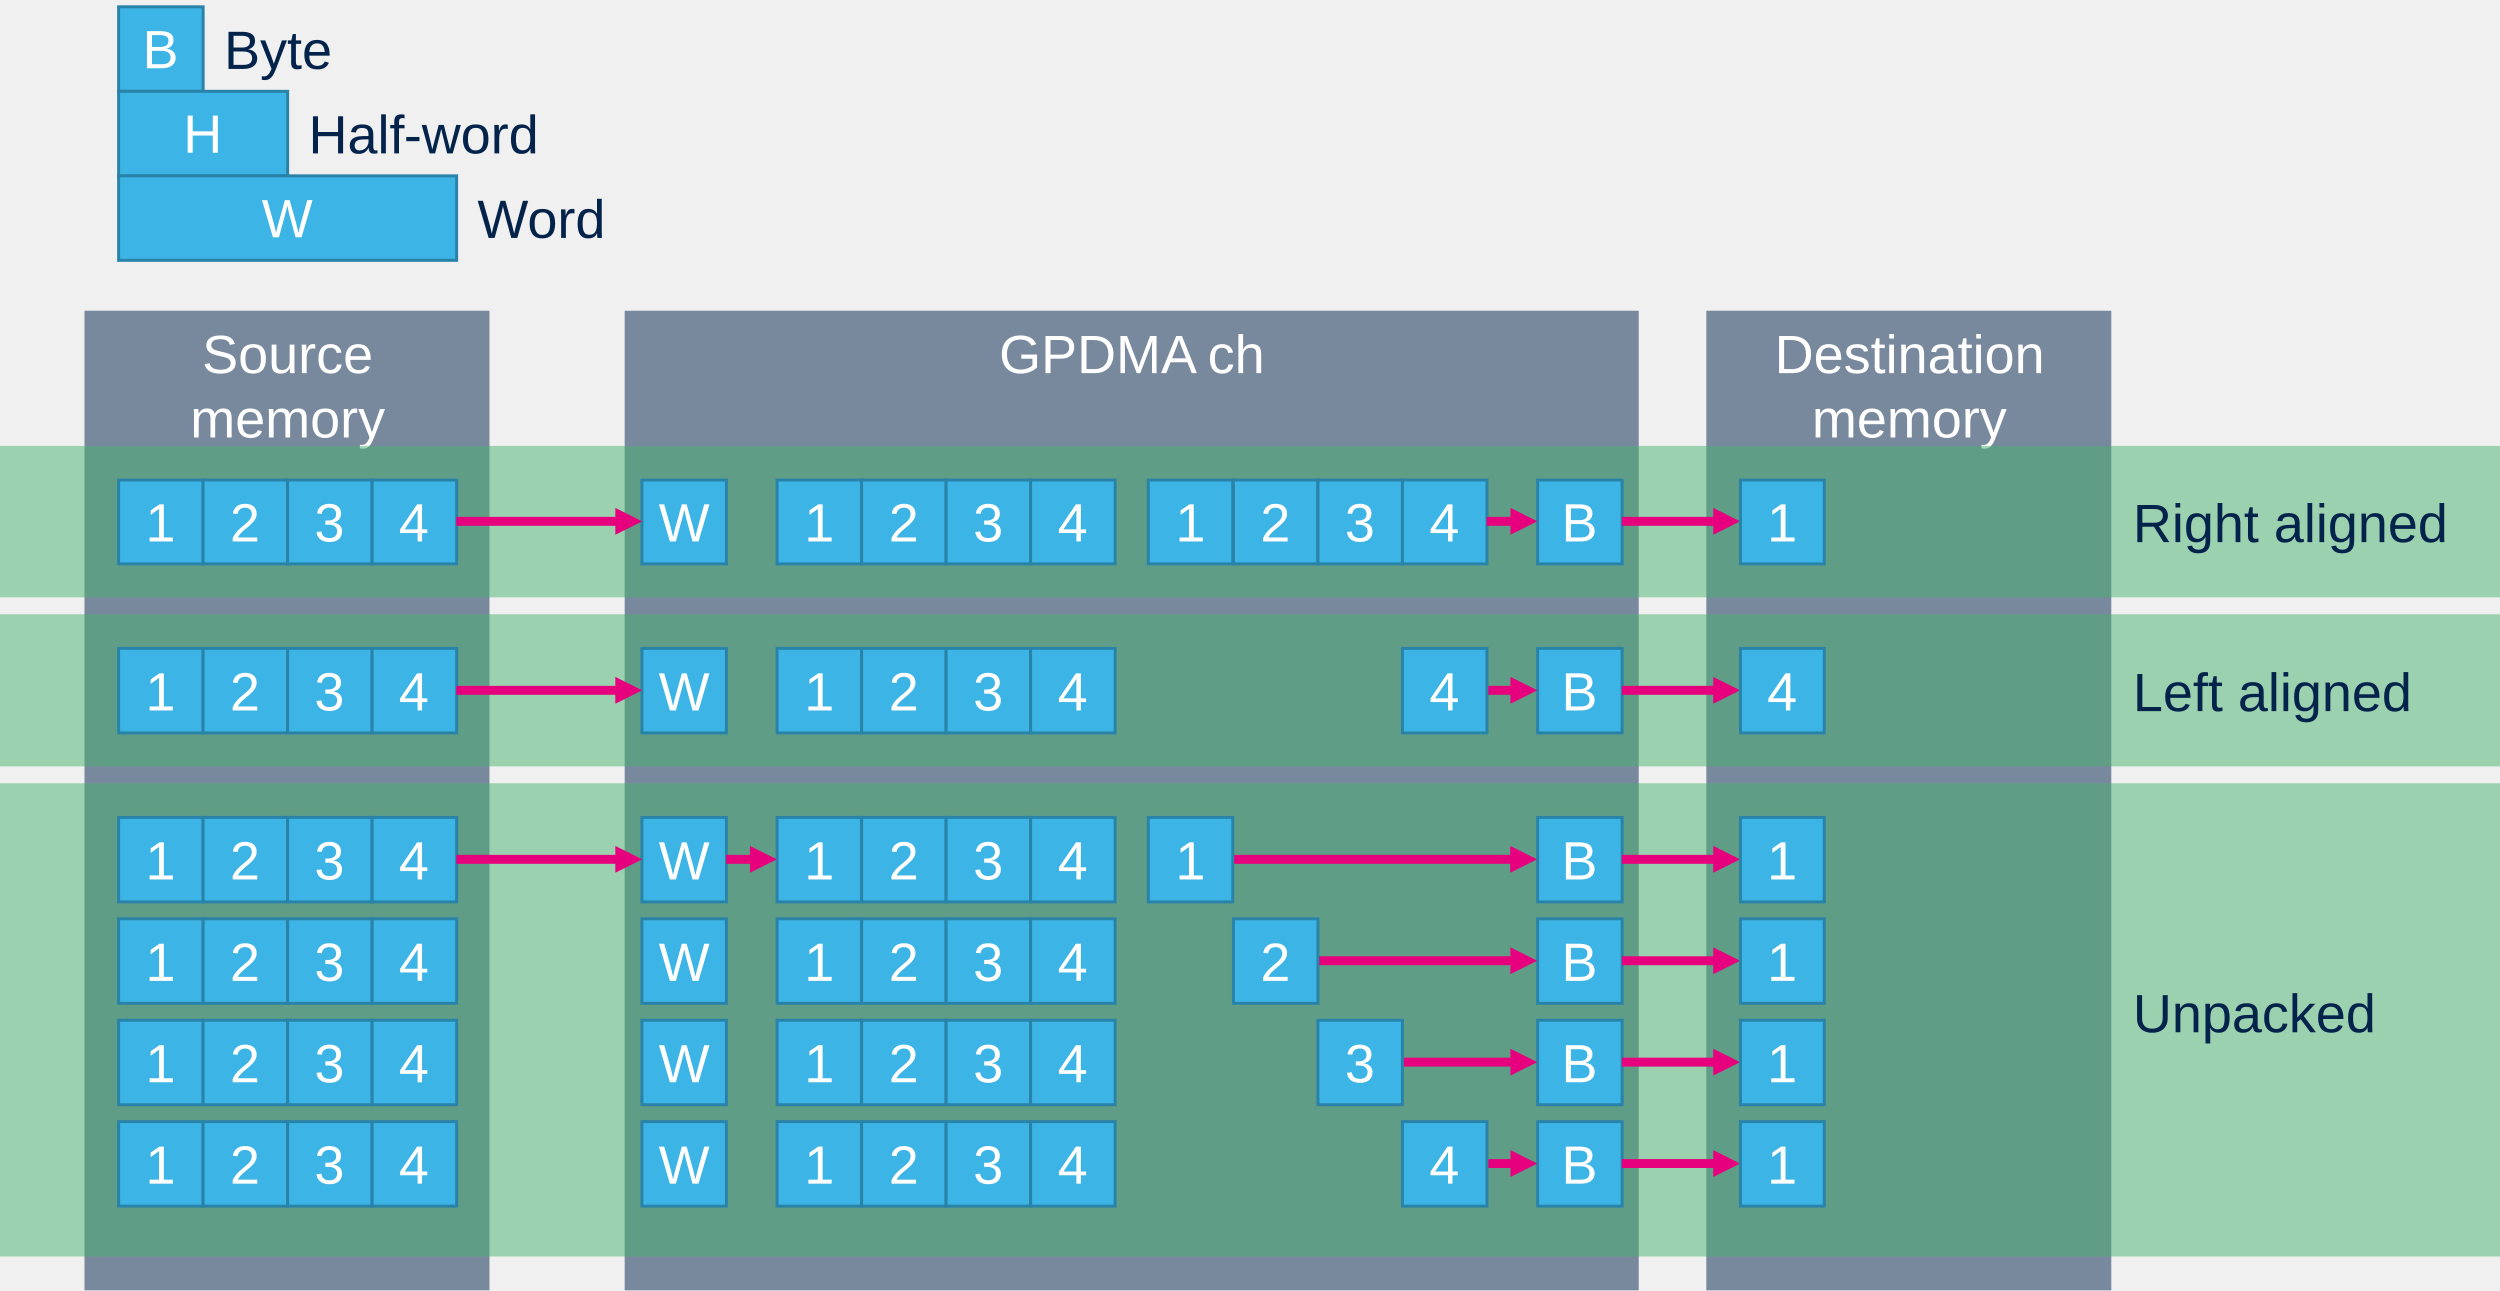
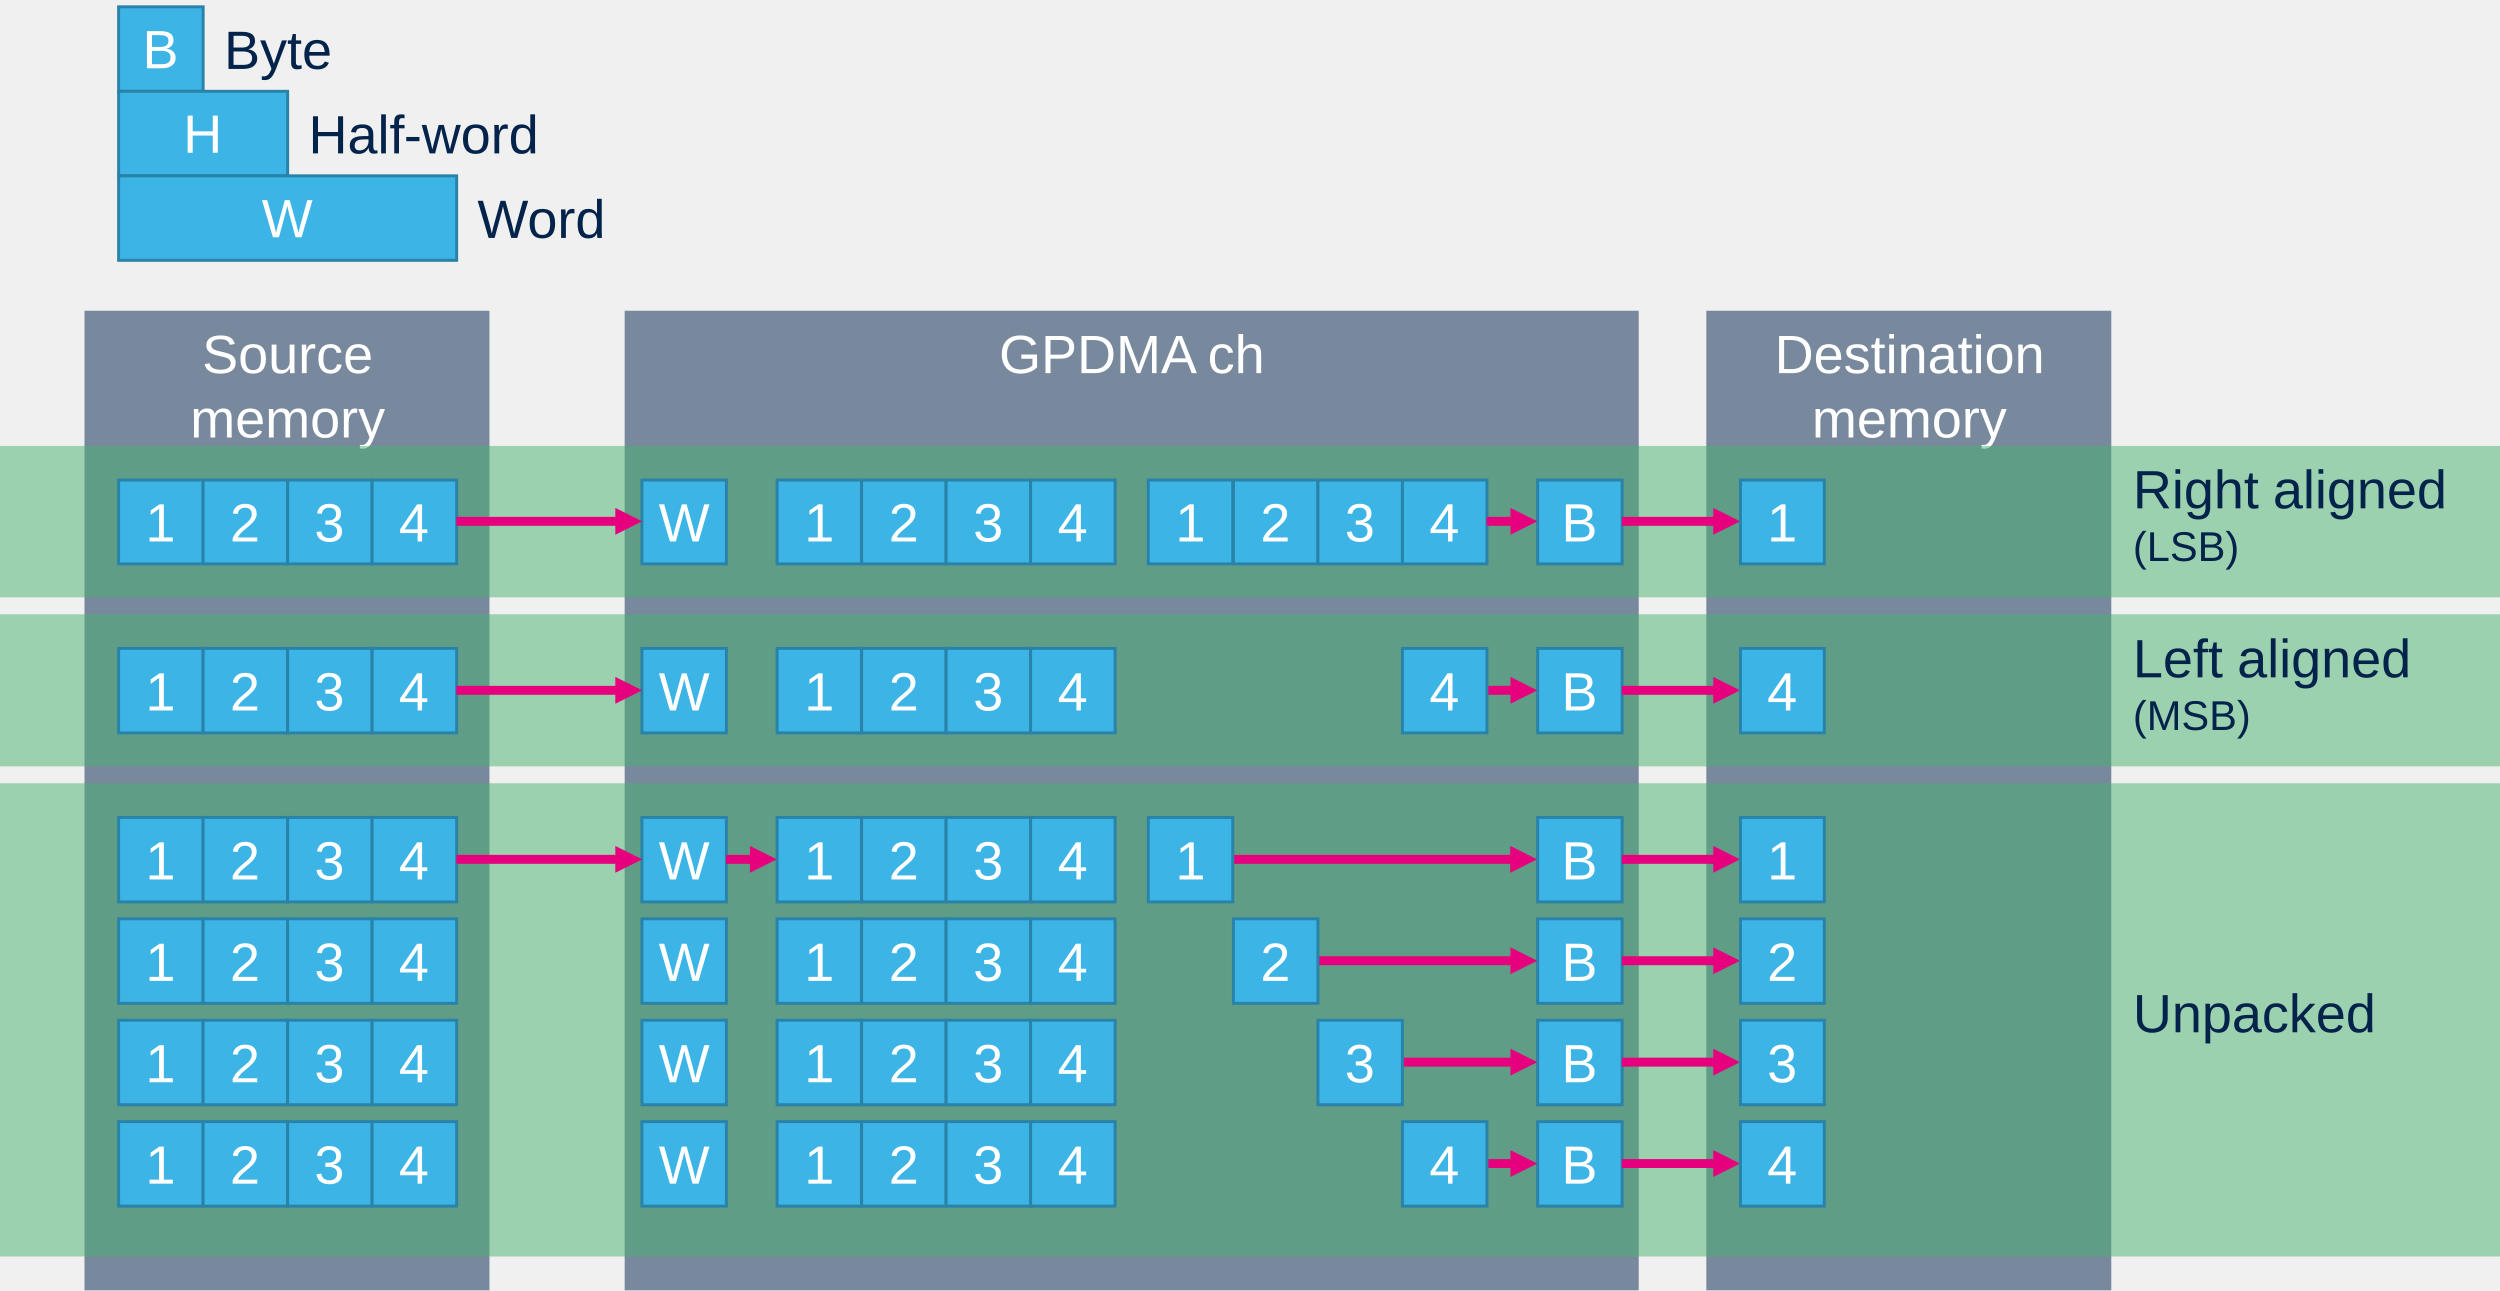
- <svg xmlns="http://www.w3.org/2000/svg" width="3846" height="1985" overflow="hidden">
+ <svg xmlns="http://www.w3.org/2000/svg" width="3846" height="1985" xml:space="preserve" overflow="hidden">
  <defs>
    <clipPath id="clip0">
      <rect x="459" y="448" width="3846" height="1985" />
    </clipPath>
  </defs>
  <g clip-path="url(#clip0)" transform="translate(-459 -448)">
    <rect x="589" y="926" width="623" height="1507" fill="#03234B" fill-opacity="0.502" />
-     <text fill="#FFFFFF" font-family="Arial,Arial_MSFontService,sans-serif" font-weight="400" font-size="83" transform="matrix(1 0 0 1 770.018 1022)">Source <tspan font-size="83" x="-18.333" y="99">memory</tspan>
-     </text>
+     <text fill="#FFFFFF" font-family="Arial,Arial_MSFontService,sans-serif" font-weight="400" font-size="83" transform="matrix(1 0 0 1 770.018 1022)">Source </text>
+     <text fill="#FFFFFF" font-family="Arial,Arial_MSFontService,sans-serif" font-weight="400" font-size="83" transform="matrix(1 0 0 1 751.685 1121)">memory</text>
    <rect x="3084" y="926" width="623" height="1507" fill="#03234B" fill-opacity="0.502" />
-     <text fill="#FFFFFF" font-family="Arial,Arial_MSFontService,sans-serif" font-weight="400" font-size="83" transform="matrix(1 0 0 1 3189.16 1022)">Destination <tspan font-size="83" x="57.292" y="99">memory</tspan>
-     </text>
+     <text fill="#FFFFFF" font-family="Arial,Arial_MSFontService,sans-serif" font-weight="400" font-size="83" transform="matrix(1 0 0 1 3189.16 1022)">Destination </text>
+     <text fill="#FFFFFF" font-family="Arial,Arial_MSFontService,sans-serif" font-weight="400" font-size="83" transform="matrix(1 0 0 1 3246.45 1121)">memory</text>
    <rect x="1420" y="926" width="1560" height="1507" fill="#03234B" fill-opacity="0.502" />
-     <text fill="#FFFFFF" font-family="Arial,Arial_MSFontService,sans-serif" font-weight="400" font-size="83" transform="matrix(1 0 0 1 1996.03 1022)">GPDMA <tspan font-size="83" x="320.856" y="0">ch</tspan>
-     </text>
+     <text fill="#FFFFFF" font-family="Arial,Arial_MSFontService,sans-serif" font-weight="400" font-size="83" transform="matrix(1 0 0 1 1996.03 1022)">GPDMA </text>
+     <text fill="#FFFFFF" font-family="Arial,Arial_MSFontService,sans-serif" font-weight="400" font-size="83" transform="matrix(1 0 0 1 2316.89 1022)">ch</text>
    <rect x="641.5" y="458.5" width="130" height="130" stroke="#2983A9" stroke-width="4.583" stroke-miterlimit="8" fill="#3CB4E6" />
-     <text fill="#FFFFFF" font-family="Arial,Arial_MSFontService,sans-serif" font-weight="400" font-size="83" transform="matrix(1 0 0 1 678.239 553)">B</text>
+     <text fill="#FFFFFF" font-family="Arial,Arial_MSFontService,sans-serif" font-weight="400" font-size="83" transform="matrix(1 0 0 1 678.239 553)">B </text>
    <rect x="641.5" y="588.5" width="260" height="130" stroke="#2983A9" stroke-width="4.583" stroke-miterlimit="8" fill="#3CB4E6" />
    <text fill="#FFFFFF" font-family="Arial,Arial_MSFontService,sans-serif" font-weight="400" font-size="83" transform="matrix(1 0 0 1 740.915 683)">H </text>
    <rect x="641.5" y="718.5" width="520" height="130" stroke="#2983A9" stroke-width="4.583" stroke-miterlimit="8" fill="#3CB4E6" />
-     <text fill="#FFFFFF" font-family="Arial,Arial_MSFontService,sans-serif" font-weight="400" font-size="83" transform="matrix(1 0 0 1 861.685 813)">W<tspan fill="#03234B" font-size="83" x="-57.977" y="-259">Byte</tspan>
-       <tspan fill="#03234B" font-size="83" x="71.959" y="-129">Half</tspan>
-       <tspan fill="#03234B" font-size="83" x="218.625" y="-129">-</tspan>
-       <tspan fill="#03234B" font-size="83" x="246.125" y="-129">word</tspan>
-       <tspan fill="#03234B" font-size="83" x="331.83" y="1">Word</tspan>
-     </text>
+     <text fill="#FFFFFF" font-family="Arial,Arial_MSFontService,sans-serif" font-weight="400" font-size="83" transform="matrix(1 0 0 1 861.685 813)">W </text>
+     <text fill="#03234B" font-family="Arial,Arial_MSFontService,sans-serif" font-weight="400" font-size="83" transform="matrix(1 0 0 1 803.707 554)">Byte</text>
+     <text fill="#03234B" font-family="Arial,Arial_MSFontService,sans-serif" font-weight="400" font-size="83" transform="matrix(1 0 0 1 933.643 684)">Half</text>
+     <text fill="#03234B" font-family="Arial,Arial_MSFontService,sans-serif" font-weight="400" font-size="83" transform="matrix(1 0 0 1 1080.31 684)">-</text>
+     <text fill="#03234B" font-family="Arial,Arial_MSFontService,sans-serif" font-weight="400" font-size="83" transform="matrix(1 0 0 1 1107.81 684)">word</text>
+     <text fill="#03234B" font-family="Arial,Arial_MSFontService,sans-serif" font-weight="400" font-size="83" transform="matrix(1 0 0 1 1193.51 814)">Word</text>
    <rect x="459" y="1134" width="3846" height="233" fill="#49B170" fill-opacity="0.502" />
    <rect x="641.5" y="1186.5" width="130" height="129" stroke="#2983A9" stroke-width="4.583" stroke-miterlimit="8" fill="#3CB4E6" />
    <text fill="#FFFFFF" font-family="Arial,Arial_MSFontService,sans-serif" font-weight="400" font-size="83" transform="matrix(1 0 0 1 682.823 1281)">1 </text>
    <rect x="771.5" y="1186.5" width="130" height="129" stroke="#2983A9" stroke-width="4.583" stroke-miterlimit="8" fill="#3CB4E6" />
-     <text fill="#FFFFFF" font-family="Arial,Arial_MSFontService,sans-serif" font-weight="400" font-size="83" transform="matrix(1 0 0 1 812.758 1281)">2</text>
+     <text fill="#FFFFFF" font-family="Arial,Arial_MSFontService,sans-serif" font-weight="400" font-size="83" transform="matrix(1 0 0 1 812.758 1281)">2 </text>
    <rect x="901.5" y="1186.5" width="130" height="129" stroke="#2983A9" stroke-width="4.583" stroke-miterlimit="8" fill="#3CB4E6" />
-     <text fill="#FFFFFF" font-family="Arial,Arial_MSFontService,sans-serif" font-weight="400" font-size="83" transform="matrix(1 0 0 1 942.694 1281)">3</text>
+     <text fill="#FFFFFF" font-family="Arial,Arial_MSFontService,sans-serif" font-weight="400" font-size="83" transform="matrix(1 0 0 1 942.694 1281)">3 </text>
    <rect x="1031.5" y="1186.5" width="130" height="129" stroke="#2983A9" stroke-width="4.583" stroke-miterlimit="8" fill="#3CB4E6" />
    <text fill="#FFFFFF" font-family="Arial,Arial_MSFontService,sans-serif" font-weight="400" font-size="83" transform="matrix(1 0 0 1 1072.63 1281)">4 </text>
    <rect x="1446.5" y="1186.5" width="130" height="129" stroke="#2983A9" stroke-width="4.583" stroke-miterlimit="8" fill="#3CB4E6" />
    <text fill="#FFFFFF" font-family="Arial,Arial_MSFontService,sans-serif" font-weight="400" font-size="83" transform="matrix(1 0 0 1 1472.38 1281)">W</text>
    <rect x="2824.5" y="1186.5" width="130" height="129" stroke="#2983A9" stroke-width="4.583" stroke-miterlimit="8" fill="#3CB4E6" />
    <text fill="#FFFFFF" font-family="Arial,Arial_MSFontService,sans-serif" font-weight="400" font-size="83" transform="matrix(1 0 0 1 2861.16 1281)">B </text>
    <path d="M1161 1243.12 1412.48 1243.13 1412.48 1256.88 1161 1256.87ZM1405.61 1229.38 1446.86 1250 1405.61 1270.63Z" fill="#E6007E" />
    <rect x="1654.5" y="1186.5" width="130" height="129" stroke="#2983A9" stroke-width="4.583" stroke-miterlimit="8" fill="#3CB4E6" />
    <text fill="#FFFFFF" font-family="Arial,Arial_MSFontService,sans-serif" font-weight="400" font-size="83" transform="matrix(1 0 0 1 1696.32 1281)">1 </text>
    <path d="M2954 1243.12 3101.53 1243.13 3101.53 1256.88 2954 1256.87ZM3094.66 1229.38 3135.91 1250 3094.66 1270.63Z" fill="#E6007E" />
    <rect x="3136.5" y="1186.5" width="129" height="129" stroke="#2983A9" stroke-width="4.583" stroke-miterlimit="8" fill="#3CB4E6" />
    <text fill="#FFFFFF" font-family="Arial,Arial_MSFontService,sans-serif" font-weight="400" font-size="83" transform="matrix(1 0 0 1 3177.59 1281)">1 </text>
    <rect x="1784.5" y="1186.5" width="130" height="129" stroke="#2983A9" stroke-width="4.583" stroke-miterlimit="8" fill="#3CB4E6" />
-     <text fill="#FFFFFF" font-family="Arial,Arial_MSFontService,sans-serif" font-weight="400" font-size="83" transform="matrix(1 0 0 1 1826.26 1281)">2<tspan fill="#03234B" font-size="83" x="1914" y="1">Right aligned</tspan>
-     </text>
+     <text fill="#FFFFFF" font-family="Arial,Arial_MSFontService,sans-serif" font-weight="400" font-size="83" transform="matrix(1 0 0 1 1826.26 1281)">2 </text>
+     <text fill="#03234B" font-family="Arial,Arial_MSFontService,sans-serif" font-weight="400" font-size="83" transform="matrix(1 0 0 1 3740.25 1230)">Right </text>
+     <text fill="#03234B" font-family="Arial,Arial_MSFontService,sans-serif" font-weight="400" font-size="83" transform="matrix(1 0 0 1 3955.67 1230)">aligned</text>
+     <text fill="#03234B" font-family="Arial,Arial_MSFontService,sans-serif" font-weight="400" font-size="64" transform="matrix(1 0 0 1 3740.25 1311)">(LSB)</text>
    <rect x="1914.5" y="1186.5" width="130" height="129" stroke="#2983A9" stroke-width="4.583" stroke-miterlimit="8" fill="#3CB4E6" />
-     <text fill="#FFFFFF" font-family="Arial,Arial_MSFontService,sans-serif" font-weight="400" font-size="83" transform="matrix(1 0 0 1 1956.19 1281)">3</text>
+     <text fill="#FFFFFF" font-family="Arial,Arial_MSFontService,sans-serif" font-weight="400" font-size="83" transform="matrix(1 0 0 1 1956.19 1281)">3 </text>
    <rect x="2044.5" y="1186.5" width="130" height="129" stroke="#2983A9" stroke-width="4.583" stroke-miterlimit="8" fill="#3CB4E6" />
-     <text fill="#FFFFFF" font-family="Arial,Arial_MSFontService,sans-serif" font-weight="400" font-size="83" transform="matrix(1 0 0 1 2086.13 1281)">4</text>
+     <text fill="#FFFFFF" font-family="Arial,Arial_MSFontService,sans-serif" font-weight="400" font-size="83" transform="matrix(1 0 0 1 2086.13 1281)">4 </text>
    <rect x="2225.5" y="1186.5" width="130" height="129" stroke="#2983A9" stroke-width="4.583" stroke-miterlimit="8" fill="#3CB4E6" />
    <text fill="#FFFFFF" font-family="Arial,Arial_MSFontService,sans-serif" font-weight="400" font-size="83" transform="matrix(1 0 0 1 2267.26 1281)">1 </text>
    <rect x="2356.5" y="1186.5" width="130" height="129" stroke="#2983A9" stroke-width="4.583" stroke-miterlimit="8" fill="#3CB4E6" />
-     <text fill="#FFFFFF" font-family="Arial,Arial_MSFontService,sans-serif" font-weight="400" font-size="83" transform="matrix(1 0 0 1 2397.97 1281)">2</text>
+     <text fill="#FFFFFF" font-family="Arial,Arial_MSFontService,sans-serif" font-weight="400" font-size="83" transform="matrix(1 0 0 1 2397.97 1281)">2 </text>
    <rect x="2486.5" y="1186.5" width="130" height="129" stroke="#2983A9" stroke-width="4.583" stroke-miterlimit="8" fill="#3CB4E6" />
-     <text fill="#FFFFFF" font-family="Arial,Arial_MSFontService,sans-serif" font-weight="400" font-size="83" transform="matrix(1 0 0 1 2527.91 1281)">3</text>
+     <text fill="#FFFFFF" font-family="Arial,Arial_MSFontService,sans-serif" font-weight="400" font-size="83" transform="matrix(1 0 0 1 2527.91 1281)">3 </text>
    <rect x="2616.5" y="1186.5" width="130" height="129" stroke="#2983A9" stroke-width="4.583" stroke-miterlimit="8" fill="#3CB4E6" />
-     <text fill="#FFFFFF" font-family="Arial,Arial_MSFontService,sans-serif" font-weight="400" font-size="83" transform="matrix(1 0 0 1 2657.84 1281)">4</text>
+     <text fill="#FFFFFF" font-family="Arial,Arial_MSFontService,sans-serif" font-weight="400" font-size="83" transform="matrix(1 0 0 1 2657.84 1281)">4 </text>
    <path d="M2746 1243.12 2789.59 1243.13 2789.59 1256.88 2746 1256.87ZM2782.71 1229.38 2823.96 1250 2782.71 1270.62Z" fill="#E6007E" />
    <rect x="459" y="1393" width="3846" height="234" fill="#49B170" fill-opacity="0.502" />
    <rect x="641.5" y="1445.5" width="130" height="130" stroke="#2983A9" stroke-width="4.583" stroke-miterlimit="8" fill="#3CB4E6" />
    <text fill="#FFFFFF" font-family="Arial,Arial_MSFontService,sans-serif" font-weight="400" font-size="83" transform="matrix(1 0 0 1 682.823 1541)">1 </text>
    <rect x="771.5" y="1445.5" width="130" height="130" stroke="#2983A9" stroke-width="4.583" stroke-miterlimit="8" fill="#3CB4E6" />
-     <text fill="#FFFFFF" font-family="Arial,Arial_MSFontService,sans-serif" font-weight="400" font-size="83" transform="matrix(1 0 0 1 812.758 1541)">2</text>
+     <text fill="#FFFFFF" font-family="Arial,Arial_MSFontService,sans-serif" font-weight="400" font-size="83" transform="matrix(1 0 0 1 812.758 1541)">2 </text>
    <rect x="901.5" y="1445.5" width="130" height="130" stroke="#2983A9" stroke-width="4.583" stroke-miterlimit="8" fill="#3CB4E6" />
-     <text fill="#FFFFFF" font-family="Arial,Arial_MSFontService,sans-serif" font-weight="400" font-size="83" transform="matrix(1 0 0 1 942.694 1541)">3</text>
+     <text fill="#FFFFFF" font-family="Arial,Arial_MSFontService,sans-serif" font-weight="400" font-size="83" transform="matrix(1 0 0 1 942.694 1541)">3 </text>
    <rect x="1031.5" y="1445.5" width="130" height="130" stroke="#2983A9" stroke-width="4.583" stroke-miterlimit="8" fill="#3CB4E6" />
    <text fill="#FFFFFF" font-family="Arial,Arial_MSFontService,sans-serif" font-weight="400" font-size="83" transform="matrix(1 0 0 1 1072.63 1541)">4 </text>
    <rect x="1446.5" y="1445.5" width="130" height="130" stroke="#2983A9" stroke-width="4.583" stroke-miterlimit="8" fill="#3CB4E6" />
    <text fill="#FFFFFF" font-family="Arial,Arial_MSFontService,sans-serif" font-weight="400" font-size="83" transform="matrix(1 0 0 1 1472.38 1541)">W</text>
    <rect x="2824.5" y="1445.5" width="130" height="130" stroke="#2983A9" stroke-width="4.583" stroke-miterlimit="8" fill="#3CB4E6" />
    <text fill="#FFFFFF" font-family="Arial,Arial_MSFontService,sans-serif" font-weight="400" font-size="83" transform="matrix(1 0 0 1 2861.16 1541)">B </text>
    <path d="M1161 1503.13 1412.48 1503.13 1412.48 1516.88 1161 1516.88ZM1405.61 1489.38 1446.86 1510 1405.61 1530.63Z" fill="#E6007E" />
    <path d="M2954 1503.13 3101.53 1503.13 3101.53 1516.88 2954 1516.88ZM3094.66 1489.38 3135.91 1510 3094.66 1530.63Z" fill="#E6007E" />
    <rect x="3136.5" y="1445.5" width="129" height="130" stroke="#2983A9" stroke-width="4.583" stroke-miterlimit="8" fill="#3CB4E6" />
    <text fill="#FFFFFF" font-family="Arial,Arial_MSFontService,sans-serif" font-weight="400" font-size="83" transform="matrix(1 0 0 1 3177.59 1541)">4 </text>
    <path d="M2746 1503.13 2789.59 1503.13 2789.59 1516.88 2746 1516.88ZM2782.71 1489.38 2823.96 1510 2782.71 1530.63Z" fill="#E6007E" />
-     <text fill="#03234B" font-family="Arial,Arial_MSFontService,sans-serif" font-weight="400" font-size="83" transform="matrix(1 0 0 1 3740.25 1542)">Left aligned</text>
+     <text fill="#03234B" font-family="Arial,Arial_MSFontService,sans-serif" font-weight="400" font-size="83" transform="matrix(1 0 0 1 3740.25 1490)">Left </text>
+     <text fill="#03234B" font-family="Arial,Arial_MSFontService,sans-serif" font-weight="400" font-size="83" transform="matrix(1 0 0 1 3900.67 1490)">aligned </text>
+     <text fill="#03234B" font-family="Arial,Arial_MSFontService,sans-serif" font-weight="400" font-size="64" transform="matrix(1 0 0 1 3740.25 1571)">(MSB)</text>
    <rect x="1654.5" y="1445.5" width="130" height="130" stroke="#2983A9" stroke-width="4.583" stroke-miterlimit="8" fill="#3CB4E6" />
    <text fill="#FFFFFF" font-family="Arial,Arial_MSFontService,sans-serif" font-weight="400" font-size="83" transform="matrix(1 0 0 1 1696.32 1541)">1 </text>
    <rect x="1784.5" y="1445.5" width="130" height="130" stroke="#2983A9" stroke-width="4.583" stroke-miterlimit="8" fill="#3CB4E6" />
-     <text fill="#FFFFFF" font-family="Arial,Arial_MSFontService,sans-serif" font-weight="400" font-size="83" transform="matrix(1 0 0 1 1826.26 1541)">2</text>
+     <text fill="#FFFFFF" font-family="Arial,Arial_MSFontService,sans-serif" font-weight="400" font-size="83" transform="matrix(1 0 0 1 1826.26 1541)">2 </text>
    <rect x="1914.5" y="1445.5" width="130" height="130" stroke="#2983A9" stroke-width="4.583" stroke-miterlimit="8" fill="#3CB4E6" />
-     <text fill="#FFFFFF" font-family="Arial,Arial_MSFontService,sans-serif" font-weight="400" font-size="83" transform="matrix(1 0 0 1 1956.19 1541)">3</text>
+     <text fill="#FFFFFF" font-family="Arial,Arial_MSFontService,sans-serif" font-weight="400" font-size="83" transform="matrix(1 0 0 1 1956.19 1541)">3 </text>
    <rect x="2044.5" y="1445.5" width="130" height="130" stroke="#2983A9" stroke-width="4.583" stroke-miterlimit="8" fill="#3CB4E6" />
-     <text fill="#FFFFFF" font-family="Arial,Arial_MSFontService,sans-serif" font-weight="400" font-size="83" transform="matrix(1 0 0 1 2086.13 1541)">4</text>
+     <text fill="#FFFFFF" font-family="Arial,Arial_MSFontService,sans-serif" font-weight="400" font-size="83" transform="matrix(1 0 0 1 2086.13 1541)">4 </text>
    <rect x="459" y="1653" width="3846" height="728" fill="#49B170" fill-opacity="0.502" />
    <rect x="641.5" y="1705.5" width="130" height="130" stroke="#2983A9" stroke-width="4.583" stroke-miterlimit="8" fill="#3CB4E6" />
    <text fill="#FFFFFF" font-family="Arial,Arial_MSFontService,sans-serif" font-weight="400" font-size="83" transform="matrix(1 0 0 1 682.823 1801)">1 </text>
    <rect x="771.5" y="1705.5" width="130" height="130" stroke="#2983A9" stroke-width="4.583" stroke-miterlimit="8" fill="#3CB4E6" />
-     <text fill="#FFFFFF" font-family="Arial,Arial_MSFontService,sans-serif" font-weight="400" font-size="83" transform="matrix(1 0 0 1 812.758 1801)">2</text>
+     <text fill="#FFFFFF" font-family="Arial,Arial_MSFontService,sans-serif" font-weight="400" font-size="83" transform="matrix(1 0 0 1 812.758 1801)">2 </text>
    <rect x="901.5" y="1705.5" width="130" height="130" stroke="#2983A9" stroke-width="4.583" stroke-miterlimit="8" fill="#3CB4E6" />
-     <text fill="#FFFFFF" font-family="Arial,Arial_MSFontService,sans-serif" font-weight="400" font-size="83" transform="matrix(1 0 0 1 942.694 1801)">3</text>
+     <text fill="#FFFFFF" font-family="Arial,Arial_MSFontService,sans-serif" font-weight="400" font-size="83" transform="matrix(1 0 0 1 942.694 1801)">3 </text>
    <rect x="1031.5" y="1705.5" width="130" height="130" stroke="#2983A9" stroke-width="4.583" stroke-miterlimit="8" fill="#3CB4E6" />
    <text fill="#FFFFFF" font-family="Arial,Arial_MSFontService,sans-serif" font-weight="400" font-size="83" transform="matrix(1 0 0 1 1072.63 1801)">4 </text>
    <rect x="1446.5" y="1705.5" width="130" height="130" stroke="#2983A9" stroke-width="4.583" stroke-miterlimit="8" fill="#3CB4E6" />
    <text fill="#FFFFFF" font-family="Arial,Arial_MSFontService,sans-serif" font-weight="400" font-size="83" transform="matrix(1 0 0 1 1472.38 1801)">W</text>
    <rect x="2824.5" y="1705.5" width="130" height="130" stroke="#2983A9" stroke-width="4.583" stroke-miterlimit="8" fill="#3CB4E6" />
    <text fill="#FFFFFF" font-family="Arial,Arial_MSFontService,sans-serif" font-weight="400" font-size="83" transform="matrix(1 0 0 1 2861.16 1801)">B </text>
    <path d="M1161 1763.12 1412.48 1763.13 1412.48 1776.88 1161 1776.88ZM1405.61 1749.38 1446.86 1770 1405.61 1790.63Z" fill="#E6007E" />
    <path d="M2954 1763.12 3101.53 1763.13 3101.53 1776.88 2954 1776.88ZM3094.66 1749.38 3135.91 1770 3094.66 1790.63Z" fill="#E6007E" />
    <rect x="3136.5" y="1705.5" width="129" height="130" stroke="#2983A9" stroke-width="4.583" stroke-miterlimit="8" fill="#3CB4E6" />
    <text fill="#FFFFFF" font-family="Arial,Arial_MSFontService,sans-serif" font-weight="400" font-size="83" transform="matrix(1 0 0 1 3177.59 1801)">1 </text>
    <path d="M2355 1763.12 2789.17 1763.13 2789.17 1776.88 2355 1776.88ZM2782.3 1749.38 2823.55 1770 2782.3 1790.63Z" fill="#E6007E" />
    <text fill="#03234B" font-family="Arial,Arial_MSFontService,sans-serif" font-weight="400" font-size="83" transform="matrix(1 0 0 1 3740.25 2036)">Unpacked</text>
    <rect x="2616.5" y="1445.5" width="130" height="130" stroke="#2983A9" stroke-width="4.583" stroke-miterlimit="8" fill="#3CB4E6" />
-     <text fill="#FFFFFF" font-family="Arial,Arial_MSFontService,sans-serif" font-weight="400" font-size="83" transform="matrix(1 0 0 1 2657.84 1541)">4</text>
+     <text fill="#FFFFFF" font-family="Arial,Arial_MSFontService,sans-serif" font-weight="400" font-size="83" transform="matrix(1 0 0 1 2657.84 1541)">4 </text>
    <rect x="1654.5" y="1705.5" width="130" height="130" stroke="#2983A9" stroke-width="4.583" stroke-miterlimit="8" fill="#3CB4E6" />
    <text fill="#FFFFFF" font-family="Arial,Arial_MSFontService,sans-serif" font-weight="400" font-size="83" transform="matrix(1 0 0 1 1696.32 1801)">1 </text>
    <rect x="1784.5" y="1705.5" width="130" height="130" stroke="#2983A9" stroke-width="4.583" stroke-miterlimit="8" fill="#3CB4E6" />
-     <text fill="#FFFFFF" font-family="Arial,Arial_MSFontService,sans-serif" font-weight="400" font-size="83" transform="matrix(1 0 0 1 1826.26 1801)">2</text>
+     <text fill="#FFFFFF" font-family="Arial,Arial_MSFontService,sans-serif" font-weight="400" font-size="83" transform="matrix(1 0 0 1 1826.26 1801)">2 </text>
    <rect x="1914.5" y="1705.5" width="130" height="130" stroke="#2983A9" stroke-width="4.583" stroke-miterlimit="8" fill="#3CB4E6" />
-     <text fill="#FFFFFF" font-family="Arial,Arial_MSFontService,sans-serif" font-weight="400" font-size="83" transform="matrix(1 0 0 1 1956.19 1801)">3</text>
+     <text fill="#FFFFFF" font-family="Arial,Arial_MSFontService,sans-serif" font-weight="400" font-size="83" transform="matrix(1 0 0 1 1956.19 1801)">3 </text>
    <rect x="2044.5" y="1705.5" width="130" height="130" stroke="#2983A9" stroke-width="4.583" stroke-miterlimit="8" fill="#3CB4E6" />
-     <text fill="#FFFFFF" font-family="Arial,Arial_MSFontService,sans-serif" font-weight="400" font-size="83" transform="matrix(1 0 0 1 2086.13 1801)">4</text>
+     <text fill="#FFFFFF" font-family="Arial,Arial_MSFontService,sans-serif" font-weight="400" font-size="83" transform="matrix(1 0 0 1 2086.13 1801)">4 </text>
    <rect x="2225.5" y="1705.5" width="130" height="130" stroke="#2983A9" stroke-width="4.583" stroke-miterlimit="8" fill="#3CB4E6" />
    <text fill="#FFFFFF" font-family="Arial,Arial_MSFontService,sans-serif" font-weight="400" font-size="83" transform="matrix(1 0 0 1 2267.26 1801)">1 </text>
    <rect x="641.5" y="1861.5" width="130" height="130" stroke="#2983A9" stroke-width="4.583" stroke-miterlimit="8" fill="#3CB4E6" />
    <text fill="#FFFFFF" font-family="Arial,Arial_MSFontService,sans-serif" font-weight="400" font-size="83" transform="matrix(1 0 0 1 682.823 1957)">1 </text>
    <rect x="771.5" y="1861.5" width="130" height="130" stroke="#2983A9" stroke-width="4.583" stroke-miterlimit="8" fill="#3CB4E6" />
-     <text fill="#FFFFFF" font-family="Arial,Arial_MSFontService,sans-serif" font-weight="400" font-size="83" transform="matrix(1 0 0 1 812.758 1957)">2</text>
+     <text fill="#FFFFFF" font-family="Arial,Arial_MSFontService,sans-serif" font-weight="400" font-size="83" transform="matrix(1 0 0 1 812.758 1957)">2 </text>
    <rect x="901.5" y="1861.5" width="130" height="130" stroke="#2983A9" stroke-width="4.583" stroke-miterlimit="8" fill="#3CB4E6" />
-     <text fill="#FFFFFF" font-family="Arial,Arial_MSFontService,sans-serif" font-weight="400" font-size="83" transform="matrix(1 0 0 1 942.694 1957)">3</text>
+     <text fill="#FFFFFF" font-family="Arial,Arial_MSFontService,sans-serif" font-weight="400" font-size="83" transform="matrix(1 0 0 1 942.694 1957)">3 </text>
    <rect x="1031.5" y="1861.5" width="130" height="130" stroke="#2983A9" stroke-width="4.583" stroke-miterlimit="8" fill="#3CB4E6" />
    <text fill="#FFFFFF" font-family="Arial,Arial_MSFontService,sans-serif" font-weight="400" font-size="83" transform="matrix(1 0 0 1 1072.63 1957)">4 </text>
    <rect x="1446.5" y="1861.5" width="130" height="130" stroke="#2983A9" stroke-width="4.583" stroke-miterlimit="8" fill="#3CB4E6" />
    <text fill="#FFFFFF" font-family="Arial,Arial_MSFontService,sans-serif" font-weight="400" font-size="83" transform="matrix(1 0 0 1 1472.38 1957)">W</text>
    <rect x="2824.5" y="1861.5" width="130" height="130" stroke="#2983A9" stroke-width="4.583" stroke-miterlimit="8" fill="#3CB4E6" />
    <text fill="#FFFFFF" font-family="Arial,Arial_MSFontService,sans-serif" font-weight="400" font-size="83" transform="matrix(1 0 0 1 2861.16 1957)">B </text>
    <path d="M2954 1919.12 3101.53 1919.13 3101.53 1932.88 2954 1932.88ZM3094.66 1905.38 3135.91 1926 3094.66 1946.63Z" fill="#E6007E" />
    <rect x="3136.5" y="1861.5" width="129" height="130" stroke="#2983A9" stroke-width="4.583" stroke-miterlimit="8" fill="#3CB4E6" />
-     <text fill="#FFFFFF" font-family="Arial,Arial_MSFontService,sans-serif" font-weight="400" font-size="83" transform="matrix(1 0 0 1 3177.59 1957)">1 </text>
+     <text fill="#FFFFFF" font-family="Arial,Arial_MSFontService,sans-serif" font-weight="400" font-size="83" transform="matrix(1 0 0 1 3177.59 1957)">2</text>
    <path d="M2486 1919.12 2789.46 1919.13 2789.46 1932.88 2486 1932.88ZM2782.58 1905.38 2823.83 1926 2782.58 1946.63Z" fill="#E6007E" />
    <rect x="1654.5" y="1861.5" width="130" height="130" stroke="#2983A9" stroke-width="4.583" stroke-miterlimit="8" fill="#3CB4E6" />
    <text fill="#FFFFFF" font-family="Arial,Arial_MSFontService,sans-serif" font-weight="400" font-size="83" transform="matrix(1 0 0 1 1696.32 1957)">1 </text>
    <rect x="1784.5" y="1861.5" width="130" height="130" stroke="#2983A9" stroke-width="4.583" stroke-miterlimit="8" fill="#3CB4E6" />
-     <text fill="#FFFFFF" font-family="Arial,Arial_MSFontService,sans-serif" font-weight="400" font-size="83" transform="matrix(1 0 0 1 1826.26 1957)">2</text>
+     <text fill="#FFFFFF" font-family="Arial,Arial_MSFontService,sans-serif" font-weight="400" font-size="83" transform="matrix(1 0 0 1 1826.26 1957)">2 </text>
    <rect x="1914.5" y="1861.5" width="130" height="130" stroke="#2983A9" stroke-width="4.583" stroke-miterlimit="8" fill="#3CB4E6" />
-     <text fill="#FFFFFF" font-family="Arial,Arial_MSFontService,sans-serif" font-weight="400" font-size="83" transform="matrix(1 0 0 1 1956.19 1957)">3</text>
+     <text fill="#FFFFFF" font-family="Arial,Arial_MSFontService,sans-serif" font-weight="400" font-size="83" transform="matrix(1 0 0 1 1956.19 1957)">3 </text>
    <rect x="2044.5" y="1861.5" width="130" height="130" stroke="#2983A9" stroke-width="4.583" stroke-miterlimit="8" fill="#3CB4E6" />
-     <text fill="#FFFFFF" font-family="Arial,Arial_MSFontService,sans-serif" font-weight="400" font-size="83" transform="matrix(1 0 0 1 2086.13 1957)">4</text>
+     <text fill="#FFFFFF" font-family="Arial,Arial_MSFontService,sans-serif" font-weight="400" font-size="83" transform="matrix(1 0 0 1 2086.13 1957)">4 </text>
    <rect x="2356.5" y="1861.5" width="130" height="130" stroke="#2983A9" stroke-width="4.583" stroke-miterlimit="8" fill="#3CB4E6" />
-     <text fill="#FFFFFF" font-family="Arial,Arial_MSFontService,sans-serif" font-weight="400" font-size="83" transform="matrix(1 0 0 1 2397.97 1957)">2</text>
+     <text fill="#FFFFFF" font-family="Arial,Arial_MSFontService,sans-serif" font-weight="400" font-size="83" transform="matrix(1 0 0 1 2397.97 1957)">2 </text>
    <rect x="641.5" y="2017.5" width="130" height="130" stroke="#2983A9" stroke-width="4.583" stroke-miterlimit="8" fill="#3CB4E6" />
    <text fill="#FFFFFF" font-family="Arial,Arial_MSFontService,sans-serif" font-weight="400" font-size="83" transform="matrix(1 0 0 1 682.823 2113)">1 </text>
    <rect x="771.5" y="2017.5" width="130" height="130" stroke="#2983A9" stroke-width="4.583" stroke-miterlimit="8" fill="#3CB4E6" />
-     <text fill="#FFFFFF" font-family="Arial,Arial_MSFontService,sans-serif" font-weight="400" font-size="83" transform="matrix(1 0 0 1 812.758 2113)">2</text>
+     <text fill="#FFFFFF" font-family="Arial,Arial_MSFontService,sans-serif" font-weight="400" font-size="83" transform="matrix(1 0 0 1 812.758 2113)">2 </text>
    <rect x="901.5" y="2017.5" width="130" height="130" stroke="#2983A9" stroke-width="4.583" stroke-miterlimit="8" fill="#3CB4E6" />
-     <text fill="#FFFFFF" font-family="Arial,Arial_MSFontService,sans-serif" font-weight="400" font-size="83" transform="matrix(1 0 0 1 942.694 2113)">3</text>
+     <text fill="#FFFFFF" font-family="Arial,Arial_MSFontService,sans-serif" font-weight="400" font-size="83" transform="matrix(1 0 0 1 942.694 2113)">3 </text>
    <rect x="1031.5" y="2017.5" width="130" height="130" stroke="#2983A9" stroke-width="4.583" stroke-miterlimit="8" fill="#3CB4E6" />
    <text fill="#FFFFFF" font-family="Arial,Arial_MSFontService,sans-serif" font-weight="400" font-size="83" transform="matrix(1 0 0 1 1072.63 2113)">4 </text>
    <rect x="1446.5" y="2017.5" width="130" height="130" stroke="#2983A9" stroke-width="4.583" stroke-miterlimit="8" fill="#3CB4E6" />
    <text fill="#FFFFFF" font-family="Arial,Arial_MSFontService,sans-serif" font-weight="400" font-size="83" transform="matrix(1 0 0 1 1472.38 2113)">W</text>
    <rect x="2824.5" y="2017.5" width="130" height="130" stroke="#2983A9" stroke-width="4.583" stroke-miterlimit="8" fill="#3CB4E6" />
    <text fill="#FFFFFF" font-family="Arial,Arial_MSFontService,sans-serif" font-weight="400" font-size="83" transform="matrix(1 0 0 1 2861.16 2113)">B </text>
    <path d="M2954 2075.12 3101.53 2075.13 3101.53 2088.88 2954 2088.88ZM3094.66 2061.38 3135.91 2082 3094.66 2102.63Z" fill="#E6007E" />
    <rect x="3136.5" y="2017.5" width="129" height="130" stroke="#2983A9" stroke-width="4.583" stroke-miterlimit="8" fill="#3CB4E6" />
-     <text fill="#FFFFFF" font-family="Arial,Arial_MSFontService,sans-serif" font-weight="400" font-size="83" transform="matrix(1 0 0 1 3177.59 2113)">1 </text>
+     <text fill="#FFFFFF" font-family="Arial,Arial_MSFontService,sans-serif" font-weight="400" font-size="83" transform="matrix(1 0 0 1 3177.59 2113)">3</text>
    <path d="M2616 2075.12 2789.52 2075.13 2789.52 2088.88 2616 2088.88ZM2782.65 2061.38 2823.9 2082 2782.65 2102.63Z" fill="#E6007E" />
    <rect x="1654.5" y="2017.5" width="130" height="130" stroke="#2983A9" stroke-width="4.583" stroke-miterlimit="8" fill="#3CB4E6" />
    <text fill="#FFFFFF" font-family="Arial,Arial_MSFontService,sans-serif" font-weight="400" font-size="83" transform="matrix(1 0 0 1 1696.32 2113)">1 </text>
    <rect x="1784.5" y="2017.5" width="130" height="130" stroke="#2983A9" stroke-width="4.583" stroke-miterlimit="8" fill="#3CB4E6" />
-     <text fill="#FFFFFF" font-family="Arial,Arial_MSFontService,sans-serif" font-weight="400" font-size="83" transform="matrix(1 0 0 1 1826.26 2113)">2</text>
+     <text fill="#FFFFFF" font-family="Arial,Arial_MSFontService,sans-serif" font-weight="400" font-size="83" transform="matrix(1 0 0 1 1826.26 2113)">2 </text>
    <rect x="1914.5" y="2017.5" width="130" height="130" stroke="#2983A9" stroke-width="4.583" stroke-miterlimit="8" fill="#3CB4E6" />
-     <text fill="#FFFFFF" font-family="Arial,Arial_MSFontService,sans-serif" font-weight="400" font-size="83" transform="matrix(1 0 0 1 1956.19 2113)">3</text>
+     <text fill="#FFFFFF" font-family="Arial,Arial_MSFontService,sans-serif" font-weight="400" font-size="83" transform="matrix(1 0 0 1 1956.19 2113)">3 </text>
    <rect x="2044.5" y="2017.5" width="130" height="130" stroke="#2983A9" stroke-width="4.583" stroke-miterlimit="8" fill="#3CB4E6" />
-     <text fill="#FFFFFF" font-family="Arial,Arial_MSFontService,sans-serif" font-weight="400" font-size="83" transform="matrix(1 0 0 1 2086.13 2113)">4</text>
+     <text fill="#FFFFFF" font-family="Arial,Arial_MSFontService,sans-serif" font-weight="400" font-size="83" transform="matrix(1 0 0 1 2086.13 2113)">4 </text>
    <rect x="2486.5" y="2017.5" width="130" height="130" stroke="#2983A9" stroke-width="4.583" stroke-miterlimit="8" fill="#3CB4E6" />
-     <text fill="#FFFFFF" font-family="Arial,Arial_MSFontService,sans-serif" font-weight="400" font-size="83" transform="matrix(1 0 0 1 2527.91 2113)">3</text>
+     <text fill="#FFFFFF" font-family="Arial,Arial_MSFontService,sans-serif" font-weight="400" font-size="83" transform="matrix(1 0 0 1 2527.91 2113)">3 </text>
    <rect x="641.5" y="2173.5" width="130" height="130" stroke="#2983A9" stroke-width="4.583" stroke-miterlimit="8" fill="#3CB4E6" />
    <text fill="#FFFFFF" font-family="Arial,Arial_MSFontService,sans-serif" font-weight="400" font-size="83" transform="matrix(1 0 0 1 682.823 2269)">1 </text>
    <rect x="771.5" y="2173.5" width="130" height="130" stroke="#2983A9" stroke-width="4.583" stroke-miterlimit="8" fill="#3CB4E6" />
-     <text fill="#FFFFFF" font-family="Arial,Arial_MSFontService,sans-serif" font-weight="400" font-size="83" transform="matrix(1 0 0 1 812.758 2269)">2</text>
+     <text fill="#FFFFFF" font-family="Arial,Arial_MSFontService,sans-serif" font-weight="400" font-size="83" transform="matrix(1 0 0 1 812.758 2269)">2 </text>
    <rect x="901.5" y="2173.5" width="130" height="130" stroke="#2983A9" stroke-width="4.583" stroke-miterlimit="8" fill="#3CB4E6" />
-     <text fill="#FFFFFF" font-family="Arial,Arial_MSFontService,sans-serif" font-weight="400" font-size="83" transform="matrix(1 0 0 1 942.694 2269)">3</text>
+     <text fill="#FFFFFF" font-family="Arial,Arial_MSFontService,sans-serif" font-weight="400" font-size="83" transform="matrix(1 0 0 1 942.694 2269)">3 </text>
    <rect x="1031.5" y="2173.5" width="130" height="130" stroke="#2983A9" stroke-width="4.583" stroke-miterlimit="8" fill="#3CB4E6" />
    <text fill="#FFFFFF" font-family="Arial,Arial_MSFontService,sans-serif" font-weight="400" font-size="83" transform="matrix(1 0 0 1 1072.63 2269)">4 </text>
    <rect x="1446.5" y="2173.5" width="130" height="130" stroke="#2983A9" stroke-width="4.583" stroke-miterlimit="8" fill="#3CB4E6" />
    <text fill="#FFFFFF" font-family="Arial,Arial_MSFontService,sans-serif" font-weight="400" font-size="83" transform="matrix(1 0 0 1 1472.38 2269)">W</text>
    <rect x="2824.5" y="2173.5" width="130" height="130" stroke="#2983A9" stroke-width="4.583" stroke-miterlimit="8" fill="#3CB4E6" />
    <text fill="#FFFFFF" font-family="Arial,Arial_MSFontService,sans-serif" font-weight="400" font-size="83" transform="matrix(1 0 0 1 2861.16 2269)">B </text>
    <path d="M2954 2231.13 3101.53 2231.13 3101.53 2244.88 2954 2244.88ZM3094.66 2217.38 3135.91 2238 3094.66 2258.63Z" fill="#E6007E" />
    <rect x="3136.5" y="2173.5" width="129" height="130" stroke="#2983A9" stroke-width="4.583" stroke-miterlimit="8" fill="#3CB4E6" />
-     <text fill="#FFFFFF" font-family="Arial,Arial_MSFontService,sans-serif" font-weight="400" font-size="83" transform="matrix(1 0 0 1 3177.59 2269)">1 </text>
+     <text fill="#FFFFFF" font-family="Arial,Arial_MSFontService,sans-serif" font-weight="400" font-size="83" transform="matrix(1 0 0 1 3177.59 2269)">4</text>
    <path d="M2746 2231.13 2789.59 2231.13 2789.59 2244.88 2746 2244.88ZM2782.71 2217.38 2823.96 2238 2782.71 2258.63Z" fill="#E6007E" />
    <rect x="1654.5" y="2173.5" width="130" height="130" stroke="#2983A9" stroke-width="4.583" stroke-miterlimit="8" fill="#3CB4E6" />
    <text fill="#FFFFFF" font-family="Arial,Arial_MSFontService,sans-serif" font-weight="400" font-size="83" transform="matrix(1 0 0 1 1696.32 2269)">1 </text>
    <rect x="1784.5" y="2173.5" width="130" height="130" stroke="#2983A9" stroke-width="4.583" stroke-miterlimit="8" fill="#3CB4E6" />
-     <text fill="#FFFFFF" font-family="Arial,Arial_MSFontService,sans-serif" font-weight="400" font-size="83" transform="matrix(1 0 0 1 1826.26 2269)">2</text>
+     <text fill="#FFFFFF" font-family="Arial,Arial_MSFontService,sans-serif" font-weight="400" font-size="83" transform="matrix(1 0 0 1 1826.26 2269)">2 </text>
    <rect x="1914.5" y="2173.5" width="130" height="130" stroke="#2983A9" stroke-width="4.583" stroke-miterlimit="8" fill="#3CB4E6" />
-     <text fill="#FFFFFF" font-family="Arial,Arial_MSFontService,sans-serif" font-weight="400" font-size="83" transform="matrix(1 0 0 1 1956.19 2269)">3</text>
+     <text fill="#FFFFFF" font-family="Arial,Arial_MSFontService,sans-serif" font-weight="400" font-size="83" transform="matrix(1 0 0 1 1956.19 2269)">3 </text>
    <rect x="2044.5" y="2173.5" width="130" height="130" stroke="#2983A9" stroke-width="4.583" stroke-miterlimit="8" fill="#3CB4E6" />
-     <text fill="#FFFFFF" font-family="Arial,Arial_MSFontService,sans-serif" font-weight="400" font-size="83" transform="matrix(1 0 0 1 2086.13 2269)">4</text>
+     <text fill="#FFFFFF" font-family="Arial,Arial_MSFontService,sans-serif" font-weight="400" font-size="83" transform="matrix(1 0 0 1 2086.13 2269)">4 </text>
    <rect x="2616.5" y="2173.5" width="130" height="130" stroke="#2983A9" stroke-width="4.583" stroke-miterlimit="8" fill="#3CB4E6" />
-     <text fill="#FFFFFF" font-family="Arial,Arial_MSFontService,sans-serif" font-weight="400" font-size="83" transform="matrix(1 0 0 1 2657.84 2269)">4</text>
+     <text fill="#FFFFFF" font-family="Arial,Arial_MSFontService,sans-serif" font-weight="400" font-size="83" transform="matrix(1 0 0 1 2657.84 2269)">4 </text>
    <path d="M1576 1763.12 1619.59 1763.13 1619.59 1776.88 1576 1776.88ZM1612.71 1749.38 1653.96 1770 1612.71 1790.63Z" fill="#E6007E" />
  </g>
</svg>
